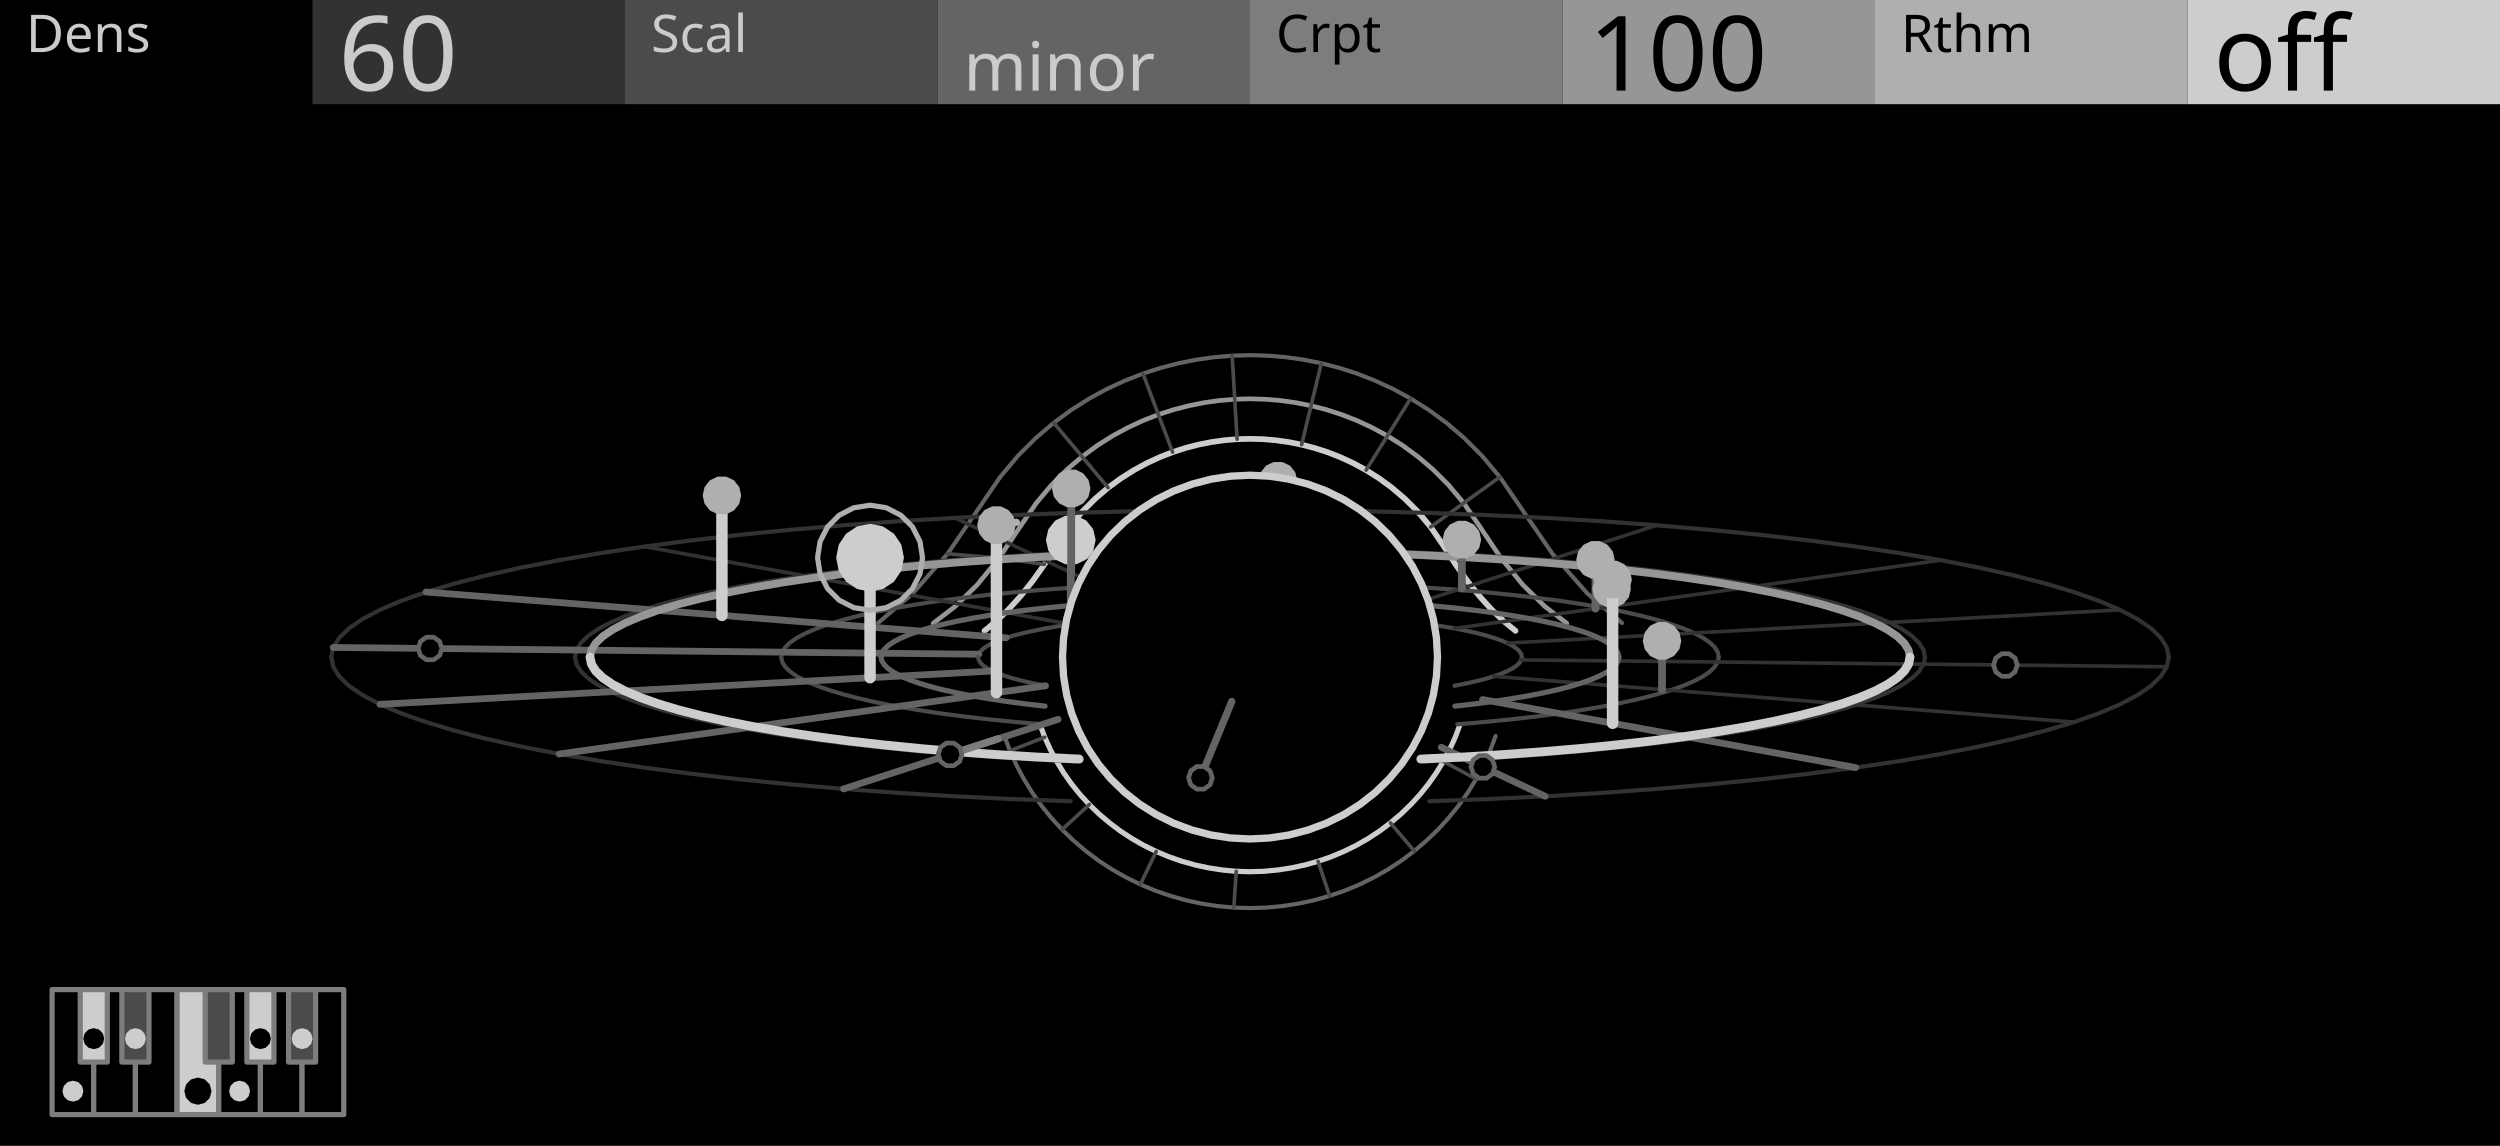
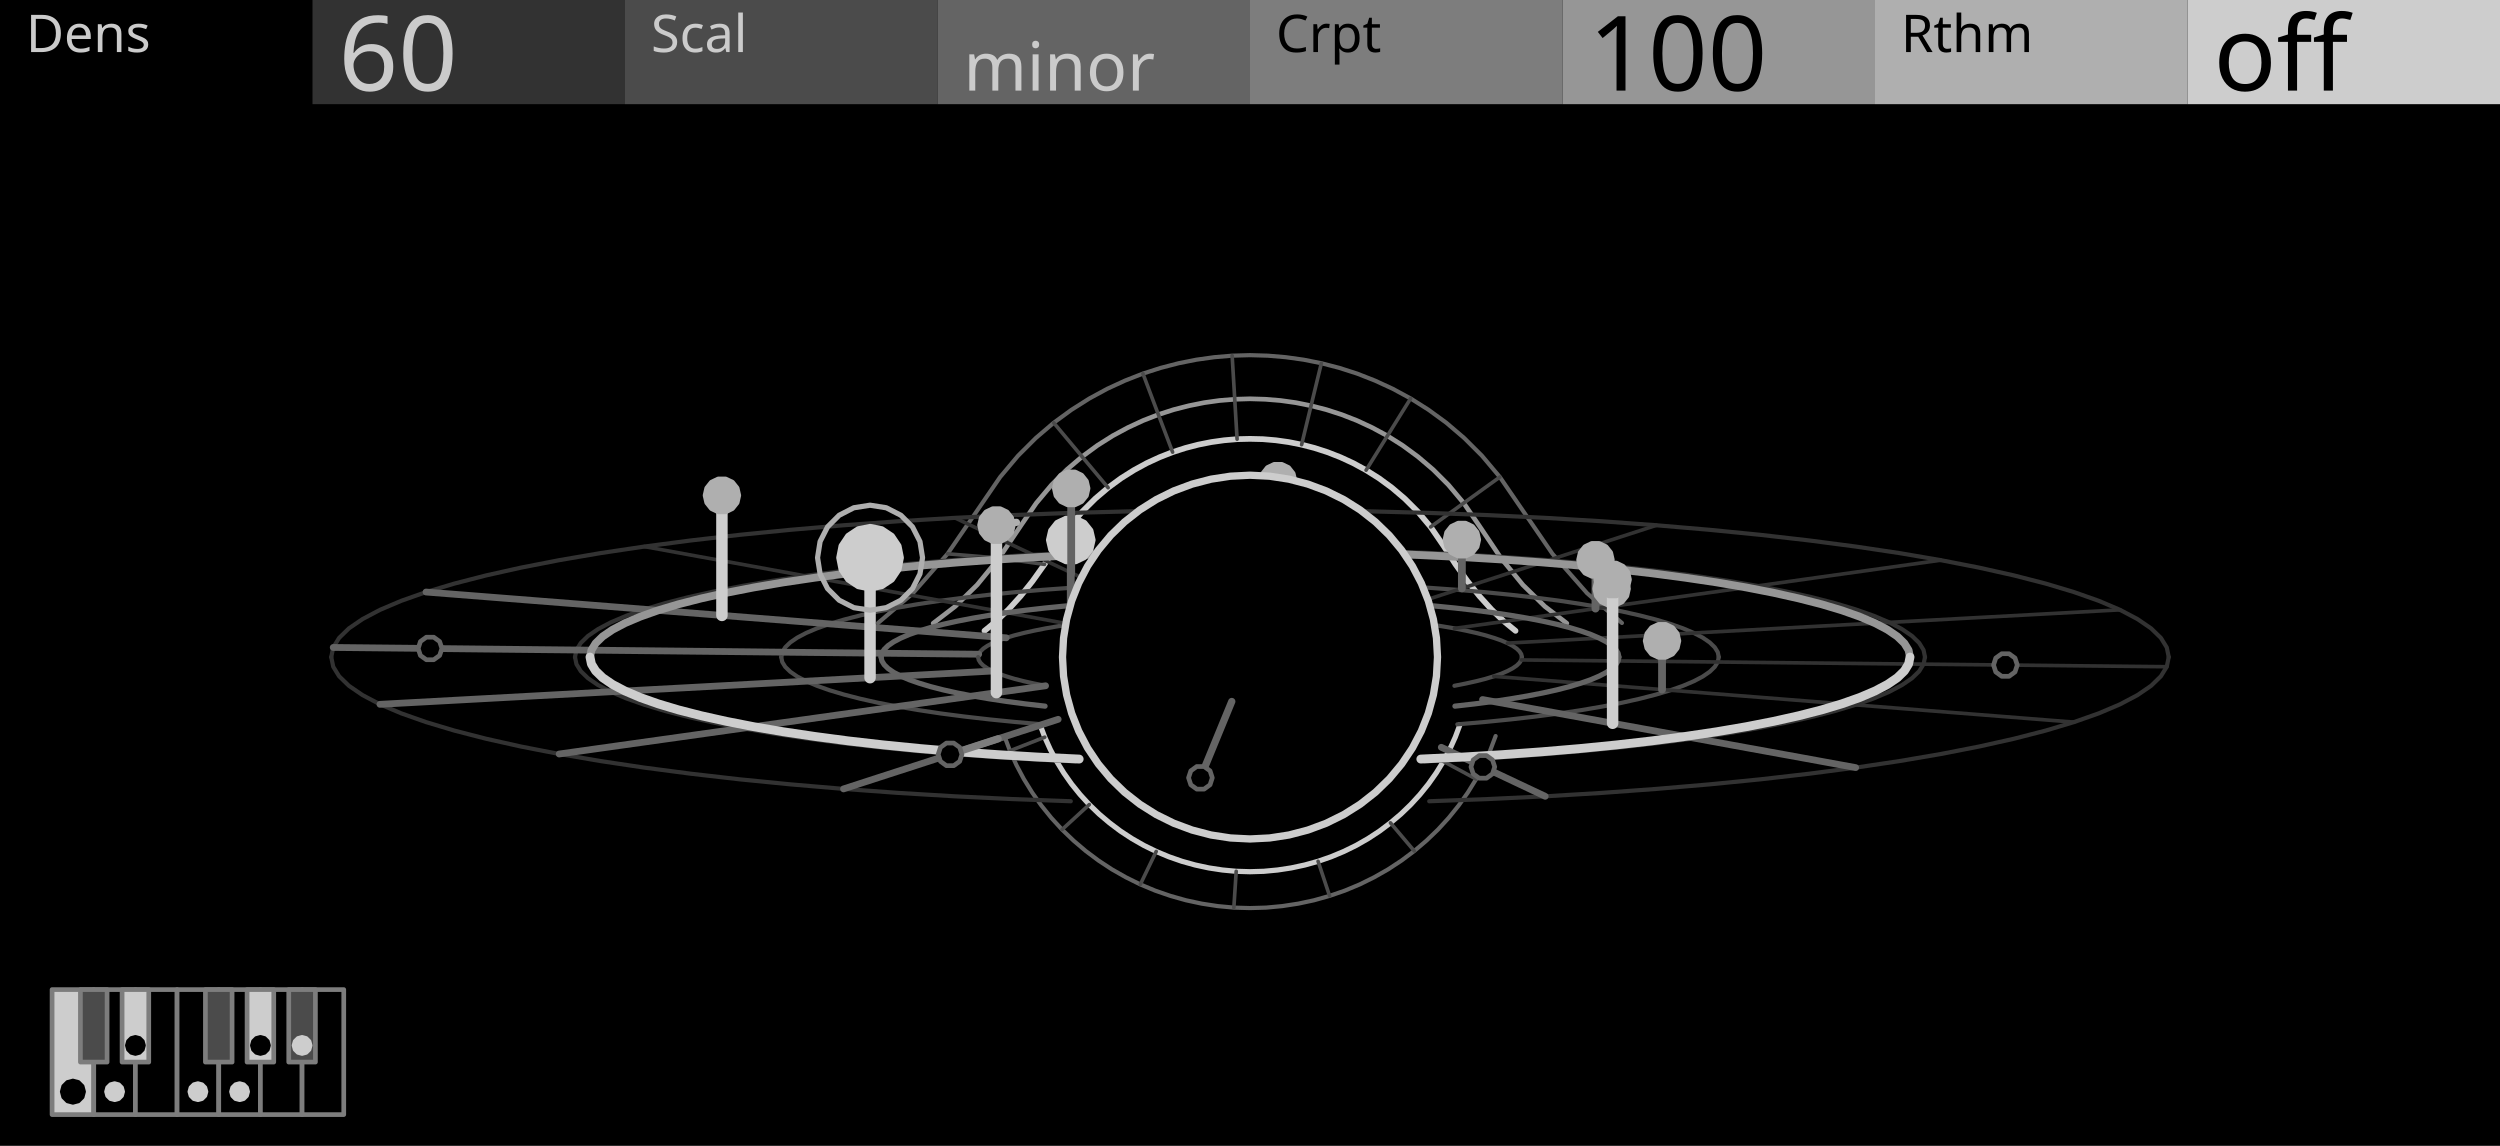
<svg xmlns="http://www.w3.org/2000/svg" width="480" height="220" viewBox="0 0 480 220">
  <rect x="0" y="0" width="480" height="220" fill="#000000" stroke="none" />
  <path d="M189.02,121.12 L191.33,119.23 L193.63,117.02 L195.94,114.47 L198.24,111.59 L200.54,108.36 L202.85,104.78 L205.32,101.17 L207.8,98.22 L210.28,95.75 L212.76,93.64 L215.23,91.83 L217.71,90.27 L220.19,88.92 L222.66,87.78 L225.14,86.81 L227.62,86.01 L230.09,85.37 L232.57,84.88 L235.05,84.53 L237.52,84.32 L240,84.26 L242.48,84.32 L244.95,84.53 L247.43,84.88 L249.91,85.37 L252.38,86.01 L254.86,86.81 L257.34,87.78 L259.81,88.92 L262.29,90.27 L264.77,91.83 L267.24,93.64 L269.72,95.75 L272.2,98.22 L274.68,101.17 L277.15,104.78 L279.46,108.36 L281.76,111.59 L284.06,114.47 L286.37,117.02 L288.67,119.23 L290.98,121.12" fill="none" stroke="#CDCDCD" stroke-width="1.1" stroke-linejoin="round" stroke-linecap="round" />
  <path d="M179.17,119.67 L183.38,116.44 L187.6,112.31 L191.82,107.15 L196.04,100.86 L198.97,96.59 L201.9,93.1 L204.83,90.17 L207.76,87.68 L210.69,85.53 L213.62,83.68 L216.55,82.1 L219.48,80.74 L222.41,79.6 L225.35,78.65 L228.28,77.9 L231.21,77.31 L234.14,76.9 L237.07,76.66 L240,76.57 L242.93,76.66 L245.86,76.9 L248.79,77.31 L251.72,77.9 L254.65,78.65 L257.59,79.6 L260.52,80.74 L263.45,82.1 L266.38,83.68 L269.31,85.53 L272.24,87.68 L275.17,90.17 L278.1,93.1 L281.03,96.59 L283.96,100.86 L288.18,107.15 L292.4,112.31 L296.62,116.44 L300.83,119.67" fill="none" stroke="#969696" stroke-width="0.9" stroke-linejoin="round" stroke-linecap="round" />
  <path d="M168.59,119.61 L175.26,113.92 L181.93,106.33 L188.61,96.58 L192.03,91.59 L195.46,87.51 L198.89,84.09 L202.31,81.17 L205.74,78.67 L209.16,76.51 L212.59,74.65 L216.02,73.07 L219.44,71.73 L222.87,70.63 L226.3,69.74 L229.72,69.06 L233.15,68.58 L236.57,68.29 L240,68.19 L243.43,68.29 L246.85,68.58 L250.28,69.06 L253.7,69.74 L257.13,70.63 L260.56,71.73 L263.98,73.07 L267.41,74.65 L270.84,76.51 L274.26,78.67 L277.69,81.17 L281.11,84.09 L284.54,87.51 L287.97,91.59 L291.39,96.58 L298.07,106.33 L304.74,113.92 L311.41,119.61" fill="none" stroke="#646464" stroke-width="0.8" stroke-linejoin="round" stroke-linecap="round" />
  <path d="M200.54,108.36 L191.82,107.15 L181.93,106.33" fill="none" stroke="#4B4B4B" stroke-width="0.7" stroke-linejoin="round" stroke-linecap="round" />
  <path d="M212.76,93.64 L207.76,87.68 L202.31,81.17" fill="none" stroke="#4B4B4B" stroke-width="0.7" stroke-linejoin="round" stroke-linecap="round" />
  <path d="M225.14,86.81 L222.41,79.6 L219.44,71.73" fill="none" stroke="#4B4B4B" stroke-width="0.7" stroke-linejoin="round" stroke-linecap="round" />
  <path d="M237.52,84.32 L237.07,76.66 L236.57,68.29" fill="none" stroke="#4B4B4B" stroke-width="0.7" stroke-linejoin="round" stroke-linecap="round" />
  <path d="M249.91,85.37 L251.72,77.9 L253.7,69.74" fill="none" stroke="#4B4B4B" stroke-width="0.7" stroke-linejoin="round" stroke-linecap="round" />
  <path d="M262.29,90.27 L266.38,83.68 L270.84,76.51" fill="none" stroke="#4B4B4B" stroke-width="0.7" stroke-linejoin="round" stroke-linecap="round" />
  <path d="M274.68,101.17 L281.03,96.59 L287.97,91.59" fill="none" stroke="#4B4B4B" stroke-width="0.7" stroke-linejoin="round" stroke-linecap="round" />
  <path d="M280.32,139.12 L279.41,141.54 L278.34,143.9 L277.12,146.19 L275.76,148.4 L274.26,150.53 L272.62,152.56 L270.86,154.48 L268.97,156.3 L266.97,157.99 L264.87,159.57 L262.67,161.01 L260.38,162.32 L258.01,163.48 L255.57,164.5 L253.07,165.37 L250.52,166.08 L247.92,166.64 L245.3,167.04 L242.65,167.29 L240,167.37 L237.35,167.29 L234.7,167.04 L232.08,166.64 L229.48,166.08 L226.93,165.37 L224.43,164.5 L221.99,163.48 L219.62,162.32 L217.33,161.01 L215.13,159.57 L213.03,157.99 L211.03,156.3 L209.14,154.48 L207.38,152.56 L205.74,150.53 L204.24,148.4 L202.88,146.19 L201.66,143.9 L200.59,141.54 L199.68,139.12" fill="none" stroke="#CDCDCD" stroke-width="1" stroke-linejoin="round" stroke-linecap="round" />
  <path d="M287.16,141.32 L286.09,144.15 L284.84,146.91 L283.42,149.58 L281.82,152.17 L280.06,154.66 L278.15,157.03 L276.09,159.28 L273.88,161.4 L271.54,163.39 L269.08,165.23 L266.51,166.92 L263.83,168.44 L261.06,169.81 L258.21,171 L255.28,172.01 L252.3,172.85 L249.27,173.5 L246.2,173.97 L243.1,174.26 L240,174.35 L236.9,174.26 L233.8,173.97 L230.73,173.5 L227.7,172.85 L224.72,172.01 L221.79,171 L218.94,169.81 L216.17,168.44 L213.49,166.92 L210.92,165.23 L208.46,163.39 L206.12,161.4 L203.91,159.28 L201.85,157.03 L199.94,154.66 L198.18,152.17 L196.58,149.58 L195.16,146.91 L193.91,144.15 L192.84,141.32" fill="none" stroke="#646464" stroke-width="0.8" stroke-linejoin="round" stroke-linecap="round" />
  <path d="M277.12,146.19 L283.42,149.58" fill="none" stroke="#4B4B4B" stroke-width="0.7" stroke-linejoin="round" stroke-linecap="round" />
  <path d="M266.97,157.99 L271.54,163.39" fill="none" stroke="#4B4B4B" stroke-width="0.7" stroke-linejoin="round" stroke-linecap="round" />
  <path d="M253.07,165.37 L255.28,172.01" fill="none" stroke="#4B4B4B" stroke-width="0.7" stroke-linejoin="round" stroke-linecap="round" />
  <path d="M237.35,167.29 L236.9,174.26" fill="none" stroke="#4B4B4B" stroke-width="0.7" stroke-linejoin="round" stroke-linecap="round" />
  <path d="M221.99,163.48 L218.94,169.81" fill="none" stroke="#4B4B4B" stroke-width="0.7" stroke-linejoin="round" stroke-linecap="round" />
  <path d="M209.14,154.48 L203.91,159.28" fill="none" stroke="#4B4B4B" stroke-width="0.7" stroke-linejoin="round" stroke-linecap="round" />
  <path d="M200.59,141.54 L193.91,144.15" fill="none" stroke="#4B4B4B" stroke-width="0.7" stroke-linejoin="round" stroke-linecap="round" />
  <path d="M187.8,126.16 L187.91,125.61 L188.25,125.07 L188.8,124.53 L189.58,124 L190.57,123.48 L191.77,122.96 L193.18,122.47 L194.79,121.98 L196.6,121.52 L198.59,121.08 L200.75,120.65 L203.09,120.25 L205.58,119.88 L208.22,119.53 L211,119.22 L213.9,118.93 L216.91,118.67 L220.02,118.44 L223.22,118.25 L226.49,118.09 L229.82,117.97 L233.19,117.88 L236.59,117.83 L240,117.81 L243.41,117.83 L246.81,117.88 L250.18,117.97 L253.51,118.09 L256.78,118.25 L259.98,118.44 L263.09,118.67 L266.1,118.93 L269,119.22 L271.78,119.53 L274.42,119.88 L276.91,120.25 L279.25,120.65 L281.41,121.08 L283.4,121.52 L285.21,121.98 L286.82,122.47 L288.23,122.96 L289.43,123.48 L290.42,124 L291.2,124.53 L291.75,125.07 L292.09,125.61 L292.2,126.16" fill="none" stroke="#4B4B4B" stroke-width="0.8" stroke-linejoin="round" stroke-linecap="round" />
  <path d="M150,126.16 L150.19,125.22 L150.77,124.28 L151.73,123.35 L153.07,122.43 L154.78,121.53 L156.85,120.65 L159.28,119.79 L162.06,118.96 L165.17,118.16 L168.6,117.39 L172.33,116.67 L176.36,115.98 L180.66,115.33 L185.21,114.74 L190,114.19 L195,113.69 L200.19,113.25 L205.56,112.86 L211.07,112.52 L216.71,112.25 L222.44,112.04 L228.25,111.88 L234.11,111.79 L240,111.76 L245.89,111.79 L251.75,111.88 L257.56,112.04 L263.29,112.25 L268.93,112.52 L274.44,112.86 L279.81,113.25 L285,113.69 L290,114.19 L294.79,114.74 L299.34,115.33 L303.64,115.98 L307.67,116.67 L311.4,117.39 L314.83,118.16 L317.94,118.96 L320.72,119.79 L323.15,120.65 L325.22,121.53 L326.93,122.43 L328.27,123.35 L329.23,124.28 L329.81,125.22 L330,126.16" fill="none" stroke="#4B4B4B" stroke-width="0.8" stroke-linejoin="round" stroke-linecap="round" />
  <path d="M110.4,126.16 L110.68,124.8 L111.51,123.45 L112.89,122.11 L114.82,120.79 L117.28,119.49 L120.27,118.22 L123.77,116.99 L127.76,115.79 L132.24,114.64 L137.18,113.54 L142.56,112.49 L148.36,111.5 L154.55,110.57 L161.1,109.71 L168,108.92 L175.2,108.2 L182.68,107.56 L190.4,107 L198.34,106.52 L206.46,106.13 L214.72,105.82 L223.08,105.6 L231.52,105.47 L240,105.42 L248.48,105.47 L256.92,105.6 L265.28,105.82 L273.54,106.13 L281.66,106.52 L289.6,107 L297.32,107.56 L304.8,108.2 L312,108.92 L318.9,109.71 L325.45,110.57 L331.64,111.5 L337.44,112.49 L342.82,113.54 L347.76,114.64 L352.24,115.79 L356.23,116.99 L359.73,118.22 L362.72,119.49 L365.18,120.79 L367.11,122.11 L368.49,123.45 L369.32,124.8 L369.6,126.16" fill="none" stroke="#323232" stroke-width="0.8" stroke-linejoin="round" stroke-linecap="round" />
  <path d="M63.6,126.16 L63.98,124.31 L65.11,122.48 L66.99,120.65 L69.61,118.86 L72.96,117.09 L77.03,115.36 L81.79,113.68 L87.23,112.05 L93.33,110.48 L100.05,108.98 L107.38,107.55 L115.27,106.2 L123.69,104.94 L132.61,103.77 L142,102.69 L151.8,101.72 L161.98,100.85 L172.49,100.08 L183.3,99.43 L194.34,98.9 L205.59,98.48 L216.98,98.18 L228.46,98 L240,97.94 L251.54,98 L263.02,98.18 L274.41,98.48 L285.66,98.9 L296.7,99.43 L307.51,100.08 L318.02,100.85 L328.2,101.72 L338,102.69 L347.39,103.77 L356.31,104.94 L364.73,106.2 L372.62,107.55 L379.95,108.98 L386.67,110.48 L392.77,112.05 L398.21,113.68 L402.97,115.36 L407.04,117.09 L410.39,118.86 L413.01,120.65 L414.89,122.48 L416.02,124.31 L416.4,126.16" fill="none" stroke="#323232" stroke-width="0.8" stroke-linejoin="round" stroke-linecap="round" />
  <path d="M187.91,125.61 L172.42,125.45 L156.93,125.29 L141.44,125.12 L125.95,124.96 L110.45,124.8 L94.96,124.64 L79.47,124.47 L63.98,124.31" fill="none" stroke="#646464" stroke-width="1.3" stroke-linejoin="round" stroke-linecap="round" />
  <path d="M193.19,122.46 L179.26,121.37 L165.34,120.27 L151.42,119.17 L137.49,118.07 L123.57,116.97 L109.65,115.87 L95.73,114.77 L81.8,113.67" fill="none" stroke="#646464" stroke-width="1.3" stroke-linejoin="round" stroke-linecap="round" />
  <path d="M205.59,119.88 L195.35,118.01 L185.12,116.14 L174.88,114.28 L164.65,112.41 L154.41,110.54 L144.18,108.67 L133.94,106.81 L123.71,104.94" fill="none" stroke="#323232" stroke-width="0.7" stroke-linejoin="round" stroke-linecap="round" />
  <path d="M223.23,118.25 L218.24,115.9 L213.25,113.55 L208.26,111.19 L203.27,108.84 L198.29,106.49 L193.3,104.14 L188.31,101.78 L183.32,99.43" fill="none" stroke="#323232" stroke-width="0.7" stroke-linejoin="round" stroke-linecap="round" />
  <path d="M243.42,117.83 L244.44,115.35 L245.46,112.87 L246.47,110.39 L247.49,107.91 L248.51,105.43 L249.53,102.95 L250.54,100.48 L251.56,98" fill="none" stroke="#323232" stroke-width="0.7" stroke-linejoin="round" stroke-linecap="round" />
  <path d="M263.09,118.67 L269.96,116.44 L276.83,114.21 L283.7,111.99 L290.57,109.76 L297.44,107.53 L304.3,105.3 L311.17,103.08 L318.04,100.85" fill="none" stroke="#323232" stroke-width="0.7" stroke-linejoin="round" stroke-linecap="round" />
  <path d="M279.25,120.65 L290.92,119.02 L302.6,117.38 L314.27,115.74 L325.95,114.1 L337.62,112.47 L349.29,110.83 L360.97,109.19 L372.64,107.55" fill="none" stroke="#323232" stroke-width="0.7" stroke-linejoin="round" stroke-linecap="round" />
  <path d="M289.43,123.48 L304.13,122.68 L318.84,121.88 L333.54,121.08 L348.24,120.28 L362.94,119.49 L377.64,118.69 L392.34,117.89 L407.05,117.09" fill="none" stroke="#323232" stroke-width="0.7" stroke-linejoin="round" stroke-linecap="round" />
  <path d="M169.17,126.16 L169.32,125.42 L169.78,124.68 L170.53,123.95 L171.58,123.23 L172.93,122.52 L174.56,121.82 L176.47,121.15 L178.66,120.49 L181.11,119.86 L183.81,119.26 L186.75,118.69 L189.92,118.15 L193.3,117.64 L196.88,117.17 L200.65,116.74 L204.58,116.35 L208.67,116 L212.89,115.69 L217.23,115.43 L221.67,115.21 L226.18,115.04 L230.75,114.92 L235.37,114.85 L240,114.83 L244.63,114.85 L249.25,114.92 L253.82,115.04 L258.33,115.21 L262.77,115.43 L267.11,115.69 L271.33,116 L275.41,116.35 L279.35,116.74 L283.12,117.17 L286.7,117.64 L290.08,118.15 L293.25,118.69 L296.19,119.26 L298.89,119.86 L301.34,120.49 L303.53,121.15 L305.44,121.82 L307.07,122.52 L308.42,123.23 L309.47,123.95 L310.22,124.68 L310.68,125.42 L310.83,126.16" fill="none" stroke="#646464" stroke-width="1" stroke-linejoin="round" stroke-linecap="round" />
  <path d="M113.28,126.16 L113.55,124.83 L114.36,123.51 L115.71,122.2 L117.6,120.91 L120.01,119.64 L122.93,118.4 L126.35,117.19 L130.26,116.02 L134.64,114.9 L139.47,113.82 L144.73,112.79 L150.4,111.82 L156.45,110.92 L162.86,110.07 L169.6,109.3 L176.64,108.6 L183.95,107.98 L191.51,107.43 L199.27,106.96 L207.2,106.58 L215.28,106.27 L223.46,106.06 L231.71,105.93 L240,105.88 L248.29,105.93 L256.54,106.06 L264.72,106.27 L272.8,106.58 L280.73,106.96 L288.49,107.43 L296.05,107.98 L303.36,108.6 L310.4,109.3 L317.14,110.07 L323.55,110.92 L329.6,111.82 L335.27,112.79 L340.53,113.82 L345.36,114.9 L349.74,116.02 L353.65,117.19 L357.07,118.4 L359.99,119.64 L362.4,120.91 L364.29,122.2 L365.64,123.51 L366.45,124.83 L366.72,126.16" fill="none" stroke="#969696" stroke-width="1.5" stroke-linejoin="round" stroke-linecap="round" />
  <path d="M84.85,124.51 L84.41,125.85 L83.27,126.67 L81.86,126.67 L80.72,125.85 L80.29,124.51 L80.72,123.17 L81.86,122.34 L83.27,122.34 L84.41,123.17 L84.85,124.51 Z" fill="#000000" stroke="#646464" stroke-width="0.9" stroke-linejoin="round" stroke-linecap="round" />
  <path d="M138.61,118.16 L138.61,95.12" fill="none" stroke="#CDCDCD" stroke-width="2.2" stroke-linejoin="round" stroke-linecap="round" />
  <path d="M141.85,95.12 L141.53,96.52 L140.63,97.65 L139.33,98.28 L137.89,98.28 L136.59,97.65 L135.69,96.52 L135.37,95.12 L135.69,93.71 L136.59,92.58 L137.89,91.96 L139.33,91.96 L140.63,92.58 L141.53,93.71 L141.85,95.12 Z" fill="#AFAFAF" stroke="#AFAFAF" stroke-width="0.9" stroke-linejoin="round" stroke-linecap="round" />
  <path d="M205.59,119.88 L205.59,103.68" fill="none" stroke="#646464" stroke-width="1.5" stroke-linejoin="round" stroke-linecap="round" />
  <path d="M209.91,103.68 L209.48,105.55 L208.28,107.06 L206.55,107.89 L204.63,107.89 L202.89,107.06 L201.7,105.55 L201.27,103.68 L201.7,101.81 L202.89,100.3 L204.63,99.47 L206.55,99.47 L208.28,100.3 L209.48,101.81 L209.91,103.68 Z" fill="#CDCDCD" stroke="#CDCDCD" stroke-width="0.9" stroke-linejoin="round" stroke-linecap="round" />
  <path d="M205.67,109.97 L205.67,93.77" fill="none" stroke="#646464" stroke-width="1.5" stroke-linejoin="round" stroke-linecap="round" />
  <path d="M208.91,93.77 L208.59,95.18 L207.69,96.3 L206.39,96.93 L204.95,96.93 L203.65,96.3 L202.75,95.18 L202.43,93.77 L202.75,92.37 L203.65,91.24 L204.95,90.61 L206.39,90.61 L207.69,91.24 L208.59,92.37 L208.91,93.77 Z" fill="#AFAFAF" stroke="#AFAFAF" stroke-width="0.9" stroke-linejoin="round" stroke-linecap="round" />
  <path d="M245.38,113.07 L245.38,92.31" fill="none" stroke="#646464" stroke-width="1.5" stroke-linejoin="round" stroke-linecap="round" />
  <path d="M248.62,92.31 L248.29,93.71 L247.4,94.84 L246.1,95.47 L244.65,95.47 L243.35,94.84 L242.46,93.71 L242.14,92.31 L242.46,90.9 L243.35,89.77 L244.65,89.15 L246.1,89.15 L247.4,89.77 L248.29,90.9 L248.62,92.31 Z" fill="#AFAFAF" stroke="#AFAFAF" stroke-width="0.9" stroke-linejoin="round" stroke-linecap="round" />
  <path d="M280.68,112.97 L280.68,103.61" fill="none" stroke="#646464" stroke-width="1.5" stroke-linejoin="round" stroke-linecap="round" />
  <path d="M283.92,103.61 L283.6,105.01 L282.7,106.14 L281.4,106.77 L279.96,106.77 L278.66,106.14 L277.76,105.01 L277.44,103.61 L277.76,102.2 L278.66,101.07 L279.96,100.45 L281.4,100.45 L282.7,101.07 L283.6,102.2 L283.92,103.61 Z" fill="#AFAFAF" stroke="#AFAFAF" stroke-width="0.9" stroke-linejoin="round" stroke-linecap="round" />
  <path d="M306.33,116.85 L306.33,107.49" fill="none" stroke="#646464" stroke-width="1.5" stroke-linejoin="round" stroke-linecap="round" />
  <path d="M309.57,107.49 L309.25,108.9 L308.35,110.03 L307.05,110.65 L305.61,110.65 L304.31,110.03 L303.41,108.9 L303.09,107.49 L303.41,106.09 L304.31,104.96 L305.61,104.34 L307.05,104.34 L308.35,104.96 L309.25,106.09 L309.57,107.49 Z" fill="#AFAFAF" stroke="#AFAFAF" stroke-width="0.9" stroke-linejoin="round" stroke-linecap="round" />
  <path d="M309.43,122.39 L309.43,113.03" fill="none" stroke="#646464" stroke-width="1.5" stroke-linejoin="round" stroke-linecap="round" />
  <path d="M312.67,113.03 L312.35,114.44 L311.45,115.56 L310.15,116.19 L308.71,116.19 L307.41,115.56 L306.51,114.44 L306.19,113.03 L306.51,111.63 L307.41,110.5 L308.71,109.87 L310.15,109.87 L311.45,110.5 L312.35,111.63 L312.67,113.03 Z" fill="#AFAFAF" stroke="#AFAFAF" stroke-width="0.9" stroke-linejoin="round" stroke-linecap="round" />
  <path d="M276,126.16 L275.8,129.81 L275.21,133.42 L274.24,136.95 L272.89,140.36 L271.18,143.62 L269.12,146.69 L266.75,149.53 L264.09,152.11 L261.16,154.41 L258,156.4 L254.64,158.06 L251.12,159.37 L247.48,160.32 L243.76,160.89 L240,161.08 L236.24,160.89 L232.52,160.32 L228.88,159.37 L225.36,158.06 L222,156.4 L218.84,154.41 L215.91,152.11 L213.25,149.53 L210.88,146.69 L208.82,143.62 L207.11,140.36 L205.76,136.95 L204.79,133.42 L204.2,129.81 L204,126.16 L204.2,122.51 L204.79,118.9 L205.76,115.37 L207.11,111.96 L208.82,108.7 L210.88,105.63 L213.25,102.79 L215.91,100.21 L218.84,97.91 L222,95.92 L225.36,94.26 L228.88,92.95 L232.52,92 L236.24,91.43 L240,91.24 L243.76,91.43 L247.48,92 L251.12,92.95 L254.64,94.26 L258,95.92 L261.16,97.91 L264.09,100.21 L266.75,102.79 L269.12,105.63 L271.18,108.7 L272.89,111.96 L274.24,115.37 L275.21,118.9 L275.8,122.51 L276,126.16 Z" fill="#000000" stroke="#CDCDCD" stroke-width="1.4" stroke-linejoin="round" stroke-linecap="round" />
  <path d="M292.2,126.16 L292.09,126.71 L291.75,127.25 L291.2,127.79 L290.42,128.32 L289.43,128.84 L288.23,129.36 L286.82,129.85 L285.21,130.34 L283.4,130.8 L281.41,131.24 L279.25,131.67" fill="none" stroke="#4B4B4B" stroke-width="0.8" stroke-linejoin="round" stroke-linecap="round" />
  <path d="M200.75,131.67 L198.59,131.24 L196.6,130.8 L194.79,130.34 L193.18,129.85 L191.77,129.36 L190.57,128.84 L189.58,128.32 L188.8,127.79 L188.25,127.25 L187.91,126.71 L187.8,126.16" fill="none" stroke="#4B4B4B" stroke-width="0.8" stroke-linejoin="round" stroke-linecap="round" />
  <path d="M330,126.16 L329.81,127.1 L329.23,128.04 L328.27,128.97 L326.93,129.89 L325.22,130.79 L323.15,131.67 L320.72,132.53 L317.94,133.36 L314.83,134.16 L311.4,134.93 L307.67,135.65 L303.64,136.34 L299.34,136.99 L294.79,137.58 L290,138.13 L285,138.63 L279.81,139.07" fill="none" stroke="#4B4B4B" stroke-width="0.8" stroke-linejoin="round" stroke-linecap="round" />
  <path d="M200.19,139.07 L195,138.63 L190,138.13 L185.21,137.58 L180.66,136.99 L176.36,136.34 L172.33,135.65 L168.6,134.93 L165.17,134.16 L162.06,133.36 L159.28,132.53 L156.85,131.67 L154.78,130.79 L153.07,129.89 L151.73,128.97 L150.77,128.04 L150.19,127.1 L150,126.16" fill="none" stroke="#4B4B4B" stroke-width="0.8" stroke-linejoin="round" stroke-linecap="round" />
  <path d="M369.6,126.16 L369.32,127.52 L368.49,128.87 L367.11,130.21 L365.18,131.53 L362.72,132.83 L359.73,134.1 L356.23,135.33 L352.24,136.53 L347.76,137.68 L342.82,138.78 L337.44,139.83 L331.64,140.82 L325.45,141.75 L318.9,142.61 L312,143.4 L304.8,144.12 L297.32,144.76 L289.6,145.32 L281.66,145.8 L273.54,146.19" fill="none" stroke="#323232" stroke-width="0.8" stroke-linejoin="round" stroke-linecap="round" />
  <path d="M206.46,146.19 L198.34,145.8 L190.4,145.32 L182.68,144.76 L175.2,144.12 L168,143.4 L161.1,142.61 L154.55,141.75 L148.36,140.82 L142.56,139.83 L137.18,138.78 L132.24,137.68 L127.76,136.53 L123.77,135.33 L120.27,134.1 L117.28,132.83 L114.82,131.53 L112.89,130.21 L111.51,128.87 L110.68,127.52 L110.4,126.16" fill="none" stroke="#323232" stroke-width="0.8" stroke-linejoin="round" stroke-linecap="round" />
  <path d="M416.4,126.16 L416.02,128.01 L414.89,129.84 L413.01,131.67 L410.39,133.46 L407.04,135.23 L402.97,136.96 L398.21,138.64 L392.77,140.27 L386.67,141.84 L379.95,143.34 L372.62,144.77 L364.73,146.12 L356.31,147.38 L347.39,148.55 L338,149.63 L328.2,150.6 L318.02,151.47 L307.51,152.24 L296.7,152.89 L285.66,153.42 L274.41,153.84" fill="none" stroke="#323232" stroke-width="0.8" stroke-linejoin="round" stroke-linecap="round" />
  <path d="M205.59,153.84 L194.34,153.42 L183.3,152.89 L172.49,152.24 L161.98,151.47 L151.8,150.6 L142,149.63 L132.61,148.55 L123.69,147.38 L115.27,146.12 L107.38,144.77 L100.05,143.34 L93.33,141.84 L87.23,140.27 L81.79,138.64 L77.03,136.96 L72.96,135.23 L69.61,133.46 L66.99,131.67 L65.11,129.84 L63.98,128.01 L63.6,126.16" fill="none" stroke="#323232" stroke-width="0.8" stroke-linejoin="round" stroke-linecap="round" />
  <path d="M284.65,134.31 L294.88,136.18 L305.12,138.04 L315.35,139.91 L325.59,141.78 L335.82,143.65 L346.06,145.51 L356.29,147.38" fill="none" stroke="#646464" stroke-width="1.3" stroke-linejoin="round" stroke-linecap="round" />
  <path d="M276.73,143.48 L281.71,145.83 L286.7,148.18 L291.69,150.54 L296.68,152.89" fill="none" stroke="#646464" stroke-width="1.3" stroke-linejoin="round" stroke-linecap="round" />
  <path d="M203.17,138.11 L196.3,140.33 L189.43,142.56 L182.56,144.79 L175.7,147.02 L168.83,149.24 L161.96,151.47" fill="none" stroke="#646464" stroke-width="1.3" stroke-linejoin="round" stroke-linecap="round" />
  <path d="M200.75,131.67 L189.08,133.3 L177.4,134.94 L165.73,136.58 L154.05,138.22 L142.38,139.85 L130.71,141.49 L119.03,143.13 L107.36,144.77" fill="none" stroke="#646464" stroke-width="1.3" stroke-linejoin="round" stroke-linecap="round" />
  <path d="M190.57,128.84 L175.87,129.64 L161.16,130.44 L146.46,131.24 L131.76,132.04 L117.06,132.83 L102.36,133.63 L87.66,134.43 L72.95,135.23" fill="none" stroke="#646464" stroke-width="1.3" stroke-linejoin="round" stroke-linecap="round" />
  <path d="M292.09,126.71 L307.58,126.87 L323.07,127.03 L338.56,127.2 L354.05,127.36 L369.55,127.52 L385.04,127.68 L400.53,127.85 L416.02,128.01" fill="none" stroke="#323232" stroke-width="0.7" stroke-linejoin="round" stroke-linecap="round" />
  <path d="M286.81,129.86 L300.74,130.95 L314.66,132.05 L328.58,133.15 L342.51,134.25 L356.43,135.35 L370.35,136.45 L384.27,137.55 L398.2,138.65" fill="none" stroke="#323232" stroke-width="0.7" stroke-linejoin="round" stroke-linecap="round" />
  <path d="M310.83,126.16 L310.68,126.9 L310.22,127.64 L309.47,128.37 L308.42,129.09 L307.07,129.8 L305.44,130.5 L303.53,131.17 L301.34,131.83 L298.89,132.46 L296.19,133.06 L293.25,133.63 L290.08,134.17 L286.7,134.68 L283.12,135.15 L279.35,135.58" fill="none" stroke="#646464" stroke-width="1" stroke-linejoin="round" stroke-linecap="round" />
  <path d="M200.65,135.58 L196.88,135.15 L193.3,134.68 L189.92,134.17 L186.75,133.63 L183.81,133.06 L181.11,132.46 L178.66,131.83 L176.47,131.17 L174.56,130.5 L172.93,129.8 L171.58,129.09 L170.53,128.37 L169.78,127.64 L169.32,126.9 L169.17,126.16" fill="none" stroke="#646464" stroke-width="1" stroke-linejoin="round" stroke-linecap="round" />
  <path d="M366.72,126.16 L366.45,127.49 L365.64,128.81 L364.29,130.12 L362.4,131.41 L359.99,132.68 L357.07,133.92 L353.65,135.13 L349.74,136.3 L345.36,137.42 L340.53,138.5 L335.27,139.53 L329.6,140.5 L323.55,141.4 L317.14,142.25 L310.4,143.02 L303.36,143.72 L296.05,144.34 L288.49,144.89 L280.73,145.36 L272.8,145.74" fill="none" stroke="#CDCDCD" stroke-width="1.7" stroke-linejoin="round" stroke-linecap="round" />
  <path d="M207.2,145.74 L199.27,145.36 L191.51,144.89 L183.95,144.34 L176.64,143.72 L169.6,143.02 L162.86,142.25 L156.45,141.4 L150.4,140.5 L144.73,139.53 L139.47,138.5 L134.64,137.42 L130.26,136.3 L126.35,135.13 L122.93,133.92 L120.01,132.68 L117.6,131.41 L115.71,130.12 L114.36,128.81 L113.55,127.49 L113.28,126.16" fill="none" stroke="#CDCDCD" stroke-width="1.7" stroke-linejoin="round" stroke-linecap="round" />
  <path d="M309.62,138.87 L309.62,111.27" fill="none" stroke="#CDCDCD" stroke-width="2.2" stroke-linejoin="round" stroke-linecap="round" />
  <path d="M312.86,111.27 L312.54,112.67 L311.64,113.8 L310.34,114.42 L308.9,114.42 L307.6,113.8 L306.7,112.67 L306.38,111.27 L306.7,109.86 L307.6,108.73 L308.9,108.11 L310.34,108.11 L311.64,108.73 L312.54,109.86 L312.86,111.27 Z" fill="#AFAFAF" stroke="#AFAFAF" stroke-width="0.9" stroke-linejoin="round" stroke-linecap="round" />
  <path d="M286.99,147.24 L286.55,148.58 L285.41,149.41 L284,149.41 L282.86,148.58 L282.43,147.24 L282.86,145.9 L284,145.07 L285.41,145.07 L286.55,145.9 L286.99,147.24 Z" fill="#000000" stroke="#646464" stroke-width="0.9" stroke-linejoin="round" stroke-linecap="round" />
  <path d="M236.5,134.69 L230.48,149.34" fill="none" stroke="#646464" stroke-width="1.4" stroke-linejoin="round" stroke-linecap="round" />
  <path d="M232.76,149.34 L232.33,150.68 L231.19,151.51 L229.78,151.51 L228.64,150.68 L228.2,149.34 L228.64,148 L229.78,147.17 L231.19,147.17 L232.33,148 L232.76,149.34 Z" fill="#000000" stroke="#646464" stroke-width="0.9" stroke-linejoin="round" stroke-linecap="round" />
  <path d="M191.63,141.85 L182.41,144.84" fill="none" stroke="#7D7D7D" stroke-width="1.4" stroke-linejoin="round" stroke-linecap="round" />
  <path d="M184.69,144.84 L184.26,146.18 L183.12,147.01 L181.71,147.01 L180.57,146.18 L180.13,144.84 L180.57,143.5 L181.71,142.67 L183.12,142.67 L184.26,143.5 L184.69,144.84 Z" fill="#000000" stroke="#646464" stroke-width="0.9" stroke-linejoin="round" stroke-linecap="round" />
  <path d="M195.15,100.29 L191.32,100.83" fill="none" stroke="#AFAFAF" stroke-width="1.4" stroke-linejoin="round" stroke-linecap="round" />
  <path d="M191.32,132.99 L191.32,100.83" fill="none" stroke="#CDCDCD" stroke-width="2.2" stroke-linejoin="round" stroke-linecap="round" />
  <path d="M194.56,100.83 L194.24,102.23 L193.34,103.36 L192.04,103.99 L190.6,103.99 L189.3,103.36 L188.4,102.23 L188.08,100.83 L188.4,99.42 L189.3,98.29 L190.6,97.67 L192.04,97.67 L193.34,98.29 L194.24,99.42 L194.56,100.83 Z" fill="#AFAFAF" stroke="#AFAFAF" stroke-width="0.9" stroke-linejoin="round" stroke-linecap="round" />
  <path d="M167.05,130.12 L167.05,107.08" fill="none" stroke="#CDCDCD" stroke-width="2.2" stroke-linejoin="round" stroke-linecap="round" />
  <path d="M173.05,107.08 L172.59,109.38 L171.29,111.32 L169.34,112.62 L167.05,113.08 L164.75,112.62 L162.8,111.32 L161.5,109.38 L161.05,107.08 L161.5,104.78 L162.8,102.84 L164.75,101.54 L167.05,101.08 L169.34,101.54 L171.29,102.84 L172.59,104.78 L173.05,107.08 Z" fill="#CDCDCD" stroke="#CDCDCD" stroke-width="1" stroke-linejoin="round" stroke-linecap="round" />
  <path d="M177.13,107.08 L176.63,110.2 L175.2,113.01 L172.97,115.24 L170.16,116.67 L167.05,117.16 L163.93,116.67 L161.12,115.24 L158.89,113.01 L157.46,110.2 L156.97,107.08 L157.46,103.97 L158.89,101.16 L161.12,98.93 L163.93,97.49 L167.05,97 L170.16,97.49 L172.97,98.93 L175.2,101.16 L176.63,103.97 L177.13,107.08 Z" fill="none" stroke="#AFAFAF" stroke-width="1" stroke-linejoin="round" stroke-linecap="round" />
  <path d="M387.32,127.68 L386.88,129.02 L385.74,129.85 L384.33,129.85 L383.19,129.02 L382.76,127.68 L383.19,126.34 L384.33,125.52 L385.74,125.52 L386.88,126.34 L387.32,127.68 Z" fill="#000000" stroke="#646464" stroke-width="0.9" stroke-linejoin="round" stroke-linecap="round" />
  <path d="M319.11,132.4 L319.11,123.04" fill="none" stroke="#646464" stroke-width="1.5" stroke-linejoin="round" stroke-linecap="round" />
  <path d="M322.35,123.04 L322.03,124.45 L321.13,125.58 L319.84,126.2 L318.39,126.2 L317.09,125.58 L316.2,124.45 L315.87,123.04 L316.2,121.64 L317.09,120.51 L318.39,119.89 L319.84,119.89 L321.13,120.51 L322.03,121.64 L322.35,123.04 Z" fill="#AFAFAF" stroke="#AFAFAF" stroke-width="0.9" stroke-linejoin="round" stroke-linecap="round" />
-   <path d="M10,190 L18,190 L18,214 L10,214 Z" fill="#000000" stroke="#7D7D7D" stroke-width="1" stroke-linejoin="round" stroke-linecap="round" />
-   <path d="M18,190 L26,190 L26,214 L18,214 Z" fill="#000000" stroke="#7D7D7D" stroke-width="1" stroke-linejoin="round" stroke-linecap="round" />
-   <path d="M26,190 L34,190 L34,214 L26,214 Z" fill="#000000" stroke="#7D7D7D" stroke-width="1" stroke-linejoin="round" stroke-linecap="round" />
-   <path d="M34,190 L42,190 L42,214 L34,214 Z" fill="#CDCDCD" stroke="#7D7D7D" stroke-width="1" stroke-linejoin="round" stroke-linecap="round" />
-   <path d="M42,190 L50,190 L50,214 L42,214 Z" fill="#000000" stroke="#7D7D7D" stroke-width="1" stroke-linejoin="round" stroke-linecap="round" />
-   <path d="M50,190 L58,190 L58,214 L50,214 Z" fill="#000000" stroke="#7D7D7D" stroke-width="1" stroke-linejoin="round" stroke-linecap="round" />
-   <path d="M58,190 L66,190 L66,214 L58,214 Z" fill="#000000" stroke="#7D7D7D" stroke-width="1" stroke-linejoin="round" stroke-linecap="round" />
-   <path d="M15.4,190 L20.6,190 L20.6,203.92 L15.4,203.92 Z" fill="#CDCDCD" stroke="#7D7D7D" stroke-width="1" stroke-linejoin="round" stroke-linecap="round" />
-   <path d="M23.4,190 L28.6,190 L28.6,203.92 L23.4,203.92 Z" fill="#4B4B4B" stroke="#7D7D7D" stroke-width="1" stroke-linejoin="round" stroke-linecap="round" />
-   <path d="M39.4,190 L44.6,190 L44.6,203.92 L39.4,203.92 Z" fill="#4B4B4B" stroke="#7D7D7D" stroke-width="1" stroke-linejoin="round" stroke-linecap="round" />
-   <path d="M47.4,190 L52.6,190 L52.6,203.92 L47.4,203.92 Z" fill="#CDCDCD" stroke="#7D7D7D" stroke-width="1" stroke-linejoin="round" stroke-linecap="round" />
-   <path d="M55.4,190 L60.6,190 L60.6,203.92 L55.4,203.92 Z" fill="#4B4B4B" stroke="#7D7D7D" stroke-width="1" stroke-linejoin="round" stroke-linecap="round" />
-   <path d="M15.6,209.5 L15.39,210.3 L14.8,210.89 L14,211.1 L13.2,210.89 L12.61,210.3 L12.4,209.5 L12.61,208.7 L13.2,208.11 L14,207.9 L14.8,208.11 L15.39,208.7 L15.6,209.5 Z" fill="#CDCDCD" stroke="#CDCDCD" stroke-width="0.8" stroke-linejoin="round" stroke-linecap="round" />
-   <path d="M19.6,199.42 L19.39,200.22 L18.8,200.81 L18,201.02 L17.2,200.81 L16.61,200.22 L16.4,199.42 L16.61,198.62 L17.2,198.03 L18,197.82 L18.8,198.03 L19.39,198.62 L19.6,199.42 Z" fill="#000000" stroke="#000000" stroke-width="0.8" stroke-linejoin="round" stroke-linecap="round" />
-   <path d="M27.6,199.42 L27.39,200.22 L26.8,200.81 L26,201.02 L25.2,200.81 L24.61,200.22 L24.4,199.42 L24.61,198.62 L25.2,198.03 L26,197.82 L26.8,198.03 L27.39,198.62 L27.6,199.42 Z" fill="#CDCDCD" stroke="#CDCDCD" stroke-width="0.8" stroke-linejoin="round" stroke-linecap="round" />
-   <path d="M40.2,209.5 L39.91,210.6 L39.1,211.41 L38,211.7 L36.9,211.41 L36.09,210.6 L35.8,209.5 L36.09,208.4 L36.9,207.59 L38,207.3 L39.1,207.59 L39.91,208.4 L40.2,209.5 Z" fill="#000000" stroke="#000000" stroke-width="0.8" stroke-linejoin="round" stroke-linecap="round" />
-   <path d="M47.6,209.5 L47.39,210.3 L46.8,210.89 L46,211.1 L45.2,210.89 L44.61,210.3 L44.4,209.5 L44.61,208.7 L45.2,208.11 L46,207.9 L46.8,208.11 L47.39,208.7 L47.6,209.5 Z" fill="#CDCDCD" stroke="#CDCDCD" stroke-width="0.8" stroke-linejoin="round" stroke-linecap="round" />
-   <path d="M51.6,199.42 L51.39,200.22 L50.8,200.81 L50,201.02 L49.2,200.81 L48.61,200.22 L48.4,199.42 L48.61,198.62 L49.2,198.03 L50,197.82 L50.8,198.03 L51.39,198.62 L51.6,199.42 Z" fill="#000000" stroke="#000000" stroke-width="0.8" stroke-linejoin="round" stroke-linecap="round" />
-   <path d="M59.6,199.42 L59.39,200.22 L58.8,200.81 L58,201.02 L57.2,200.81 L56.61,200.22 L56.4,199.42 L56.61,198.62 L57.2,198.03 L58,197.82 L58.8,198.03 L59.39,198.62 L59.6,199.42 Z" fill="#CDCDCD" stroke="#CDCDCD" stroke-width="0.8" stroke-linejoin="round" stroke-linecap="round" />
+   <path d="M10,190 L18,190 L18,214 L10,214 Z" fill="#CDCDCD" stroke="#7D7D7D" stroke-width="0.9" stroke-linejoin="round" stroke-linecap="round" />
+   <path d="M18,190 L26,190 L26,214 L18,214 Z" fill="#000000" stroke="#7D7D7D" stroke-width="0.9" stroke-linejoin="round" stroke-linecap="round" />
+   <path d="M26,190 L34,190 L34,214 L26,214 Z" fill="#000000" stroke="#7D7D7D" stroke-width="0.9" stroke-linejoin="round" stroke-linecap="round" />
+   <path d="M34,190 L42,190 L42,214 L34,214 Z" fill="#000000" stroke="#7D7D7D" stroke-width="0.9" stroke-linejoin="round" stroke-linecap="round" />
+   <path d="M42,190 L50,190 L50,214 L42,214 Z" fill="#000000" stroke="#7D7D7D" stroke-width="0.9" stroke-linejoin="round" stroke-linecap="round" />
+   <path d="M50,190 L58,190 L58,214 L50,214 Z" fill="#000000" stroke="#7D7D7D" stroke-width="0.9" stroke-linejoin="round" stroke-linecap="round" />
+   <path d="M58,190 L66,190 L66,214 L58,214 Z" fill="#000000" stroke="#7D7D7D" stroke-width="0.9" stroke-linejoin="round" stroke-linecap="round" />
+   <path d="M15.44,190 L20.56,190 L20.56,203.92 L15.44,203.92 Z" fill="#4B4B4B" stroke="#7D7D7D" stroke-width="0.9" stroke-linejoin="round" stroke-linecap="round" />
+   <path d="M23.44,190 L28.56,190 L28.56,203.92 L23.44,203.92 Z" fill="#CDCDCD" stroke="#7D7D7D" stroke-width="0.9" stroke-linejoin="round" stroke-linecap="round" />
+   <path d="M39.44,190 L44.56,190 L44.56,203.92 L39.44,203.92 Z" fill="#4B4B4B" stroke="#7D7D7D" stroke-width="0.9" stroke-linejoin="round" stroke-linecap="round" />
+   <path d="M47.44,190 L52.56,190 L52.56,203.92 L47.44,203.92 Z" fill="#CDCDCD" stroke="#7D7D7D" stroke-width="0.9" stroke-linejoin="round" stroke-linecap="round" />
+   <path d="M55.44,190 L60.56,190 L60.56,203.92 L55.44,203.92 Z" fill="#4B4B4B" stroke="#7D7D7D" stroke-width="0.9" stroke-linejoin="round" stroke-linecap="round" />
+   <path d="M16.2,209.6 L15.91,210.7 L15.1,211.51 L14,211.8 L12.9,211.51 L12.09,210.7 L11.8,209.6 L12.09,208.5 L12.9,207.69 L14,207.4 L15.1,207.69 L15.91,208.5 L16.2,209.6 Z" fill="#000000" stroke="#000000" stroke-width="0.6" stroke-linejoin="round" stroke-linecap="round" />
+   <path d="M23.7,209.6 L23.47,210.45 L22.85,211.07 L22,211.3 L21.15,211.07 L20.53,210.45 L20.3,209.6 L20.53,208.75 L21.15,208.13 L22,207.9 L22.85,208.13 L23.47,208.75 L23.7,209.6 Z" fill="#CDCDCD" stroke="#CDCDCD" stroke-width="0.6" stroke-linejoin="round" stroke-linecap="round" />
+   <path d="M27.7,200.72 L27.47,201.57 L26.85,202.19 L26,202.42 L25.15,202.19 L24.53,201.57 L24.3,200.72 L24.53,199.87 L25.15,199.25 L26,199.02 L26.85,199.25 L27.47,199.87 L27.7,200.72 Z" fill="#000000" stroke="#000000" stroke-width="0.6" stroke-linejoin="round" stroke-linecap="round" />
+   <path d="M39.7,209.6 L39.47,210.45 L38.85,211.07 L38,211.3 L37.15,211.07 L36.53,210.45 L36.3,209.6 L36.53,208.75 L37.15,208.13 L38,207.9 L38.85,208.13 L39.47,208.75 L39.7,209.6 Z" fill="#CDCDCD" stroke="#CDCDCD" stroke-width="0.6" stroke-linejoin="round" stroke-linecap="round" />
+   <path d="M47.7,209.6 L47.47,210.45 L46.85,211.07 L46,211.3 L45.15,211.07 L44.53,210.45 L44.3,209.6 L44.53,208.75 L45.15,208.13 L46,207.9 L46.85,208.13 L47.47,208.75 L47.7,209.6 Z" fill="#CDCDCD" stroke="#CDCDCD" stroke-width="0.6" stroke-linejoin="round" stroke-linecap="round" />
+   <path d="M51.7,200.72 L51.47,201.57 L50.85,202.19 L50,202.42 L49.15,202.19 L48.53,201.57 L48.3,200.72 L48.53,199.87 L49.15,199.25 L50,199.02 L50.85,199.25 L51.47,199.87 L51.7,200.72 Z" fill="#000000" stroke="#000000" stroke-width="0.6" stroke-linejoin="round" stroke-linecap="round" />
+   <path d="M59.7,200.72 L59.47,201.57 L58.85,202.19 L58,202.42 L57.15,202.19 L56.53,201.57 L56.3,200.72 L56.53,199.87 L57.15,199.25 L58,199.02 L58.85,199.25 L59.47,199.87 L59.7,200.72 Z" fill="#CDCDCD" stroke="#CDCDCD" stroke-width="0.6" stroke-linejoin="round" stroke-linecap="round" />
  <rect x="0" y="0" width="480" height="20" fill="#000000" stroke="none" />
  <rect x="0" y="0" width="60" height="20" fill="#000000" stroke="none" />
  <rect x="60" y="0" width="60" height="20" fill="#323232" stroke="none" />
  <rect x="120" y="0" width="60" height="20" fill="#4B4B4B" stroke="none" />
  <rect x="180" y="0" width="60" height="20" fill="#646464" stroke="none" />
  <rect x="240" y="0" width="60" height="20" fill="#7D7D7D" stroke="none" />
  <rect x="300" y="0" width="60" height="20" fill="#969696" stroke="none" />
  <rect x="360" y="0" width="60" height="20" fill="#AFAFAF" stroke="none" />
  <rect x="420" y="0" width="60" height="20" fill="#CDCDCD" stroke="none" />
  <text transform="matrix(1 0 0 1 5 10)" fill="#CBCBCB" font-family="UniversNextPro-Light" font-size="10px">Dens</text>
  <text transform="matrix(1 0 0 1 65 17.4)" fill="#CBCBCB" font-family="UniversNextPro-Light" font-size="20px">60</text>
  <text transform="matrix(1 0 0 1 125 10)" fill="#CBCBCB" font-family="UniversNextPro-Light" font-size="10px">Scal</text>
  <text transform="matrix(1 0 0 1 185 17.4)" fill="#CBCBCB" font-family="UniversNextPro-Light" font-size="13px">minor</text>
  <text transform="matrix(1 0 0 1 245 10)" fill="#000000" font-family="UniversNextPro-Light" font-size="10px">Crpt</text>
  <text transform="matrix(1 0 0 1 305 17.4)" fill="#000000" font-family="UniversNextPro-Light" font-size="20px">100</text>
  <text transform="matrix(1 0 0 1 365 10)" fill="#000000" font-family="UniversNextPro-Light" font-size="10px">Rthm</text>
  <text transform="matrix(1 0 0 1 425 17.4)" fill="#000000" font-family="UniversNextPro-Light" font-size="20px">off</text>
</svg>
